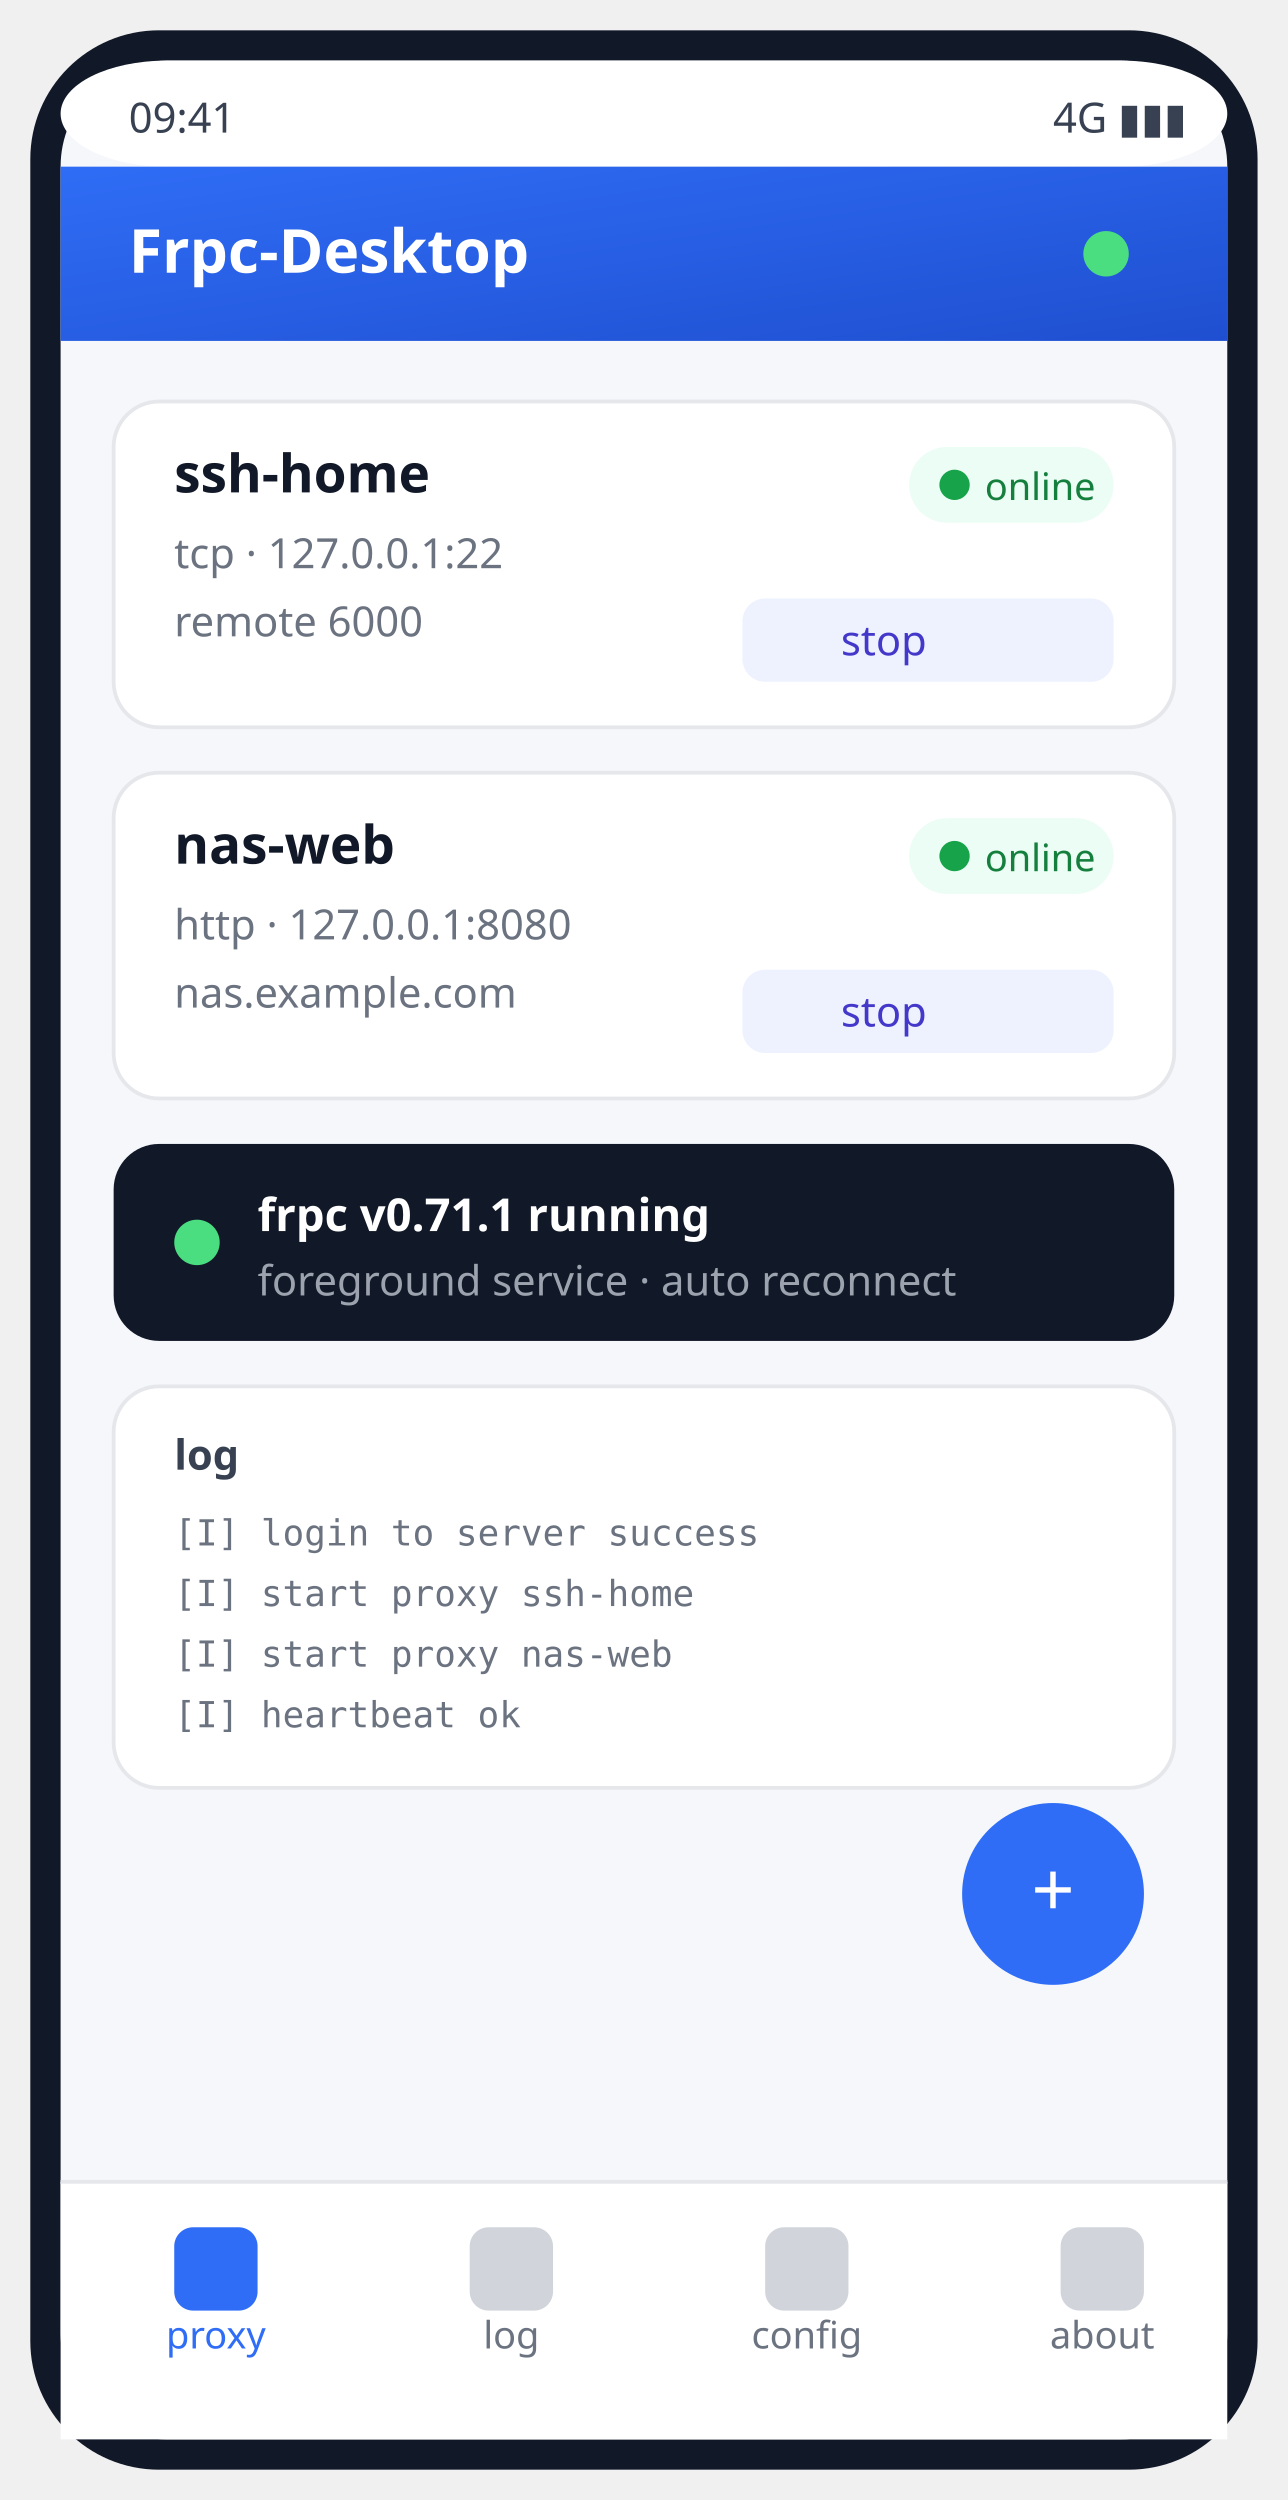
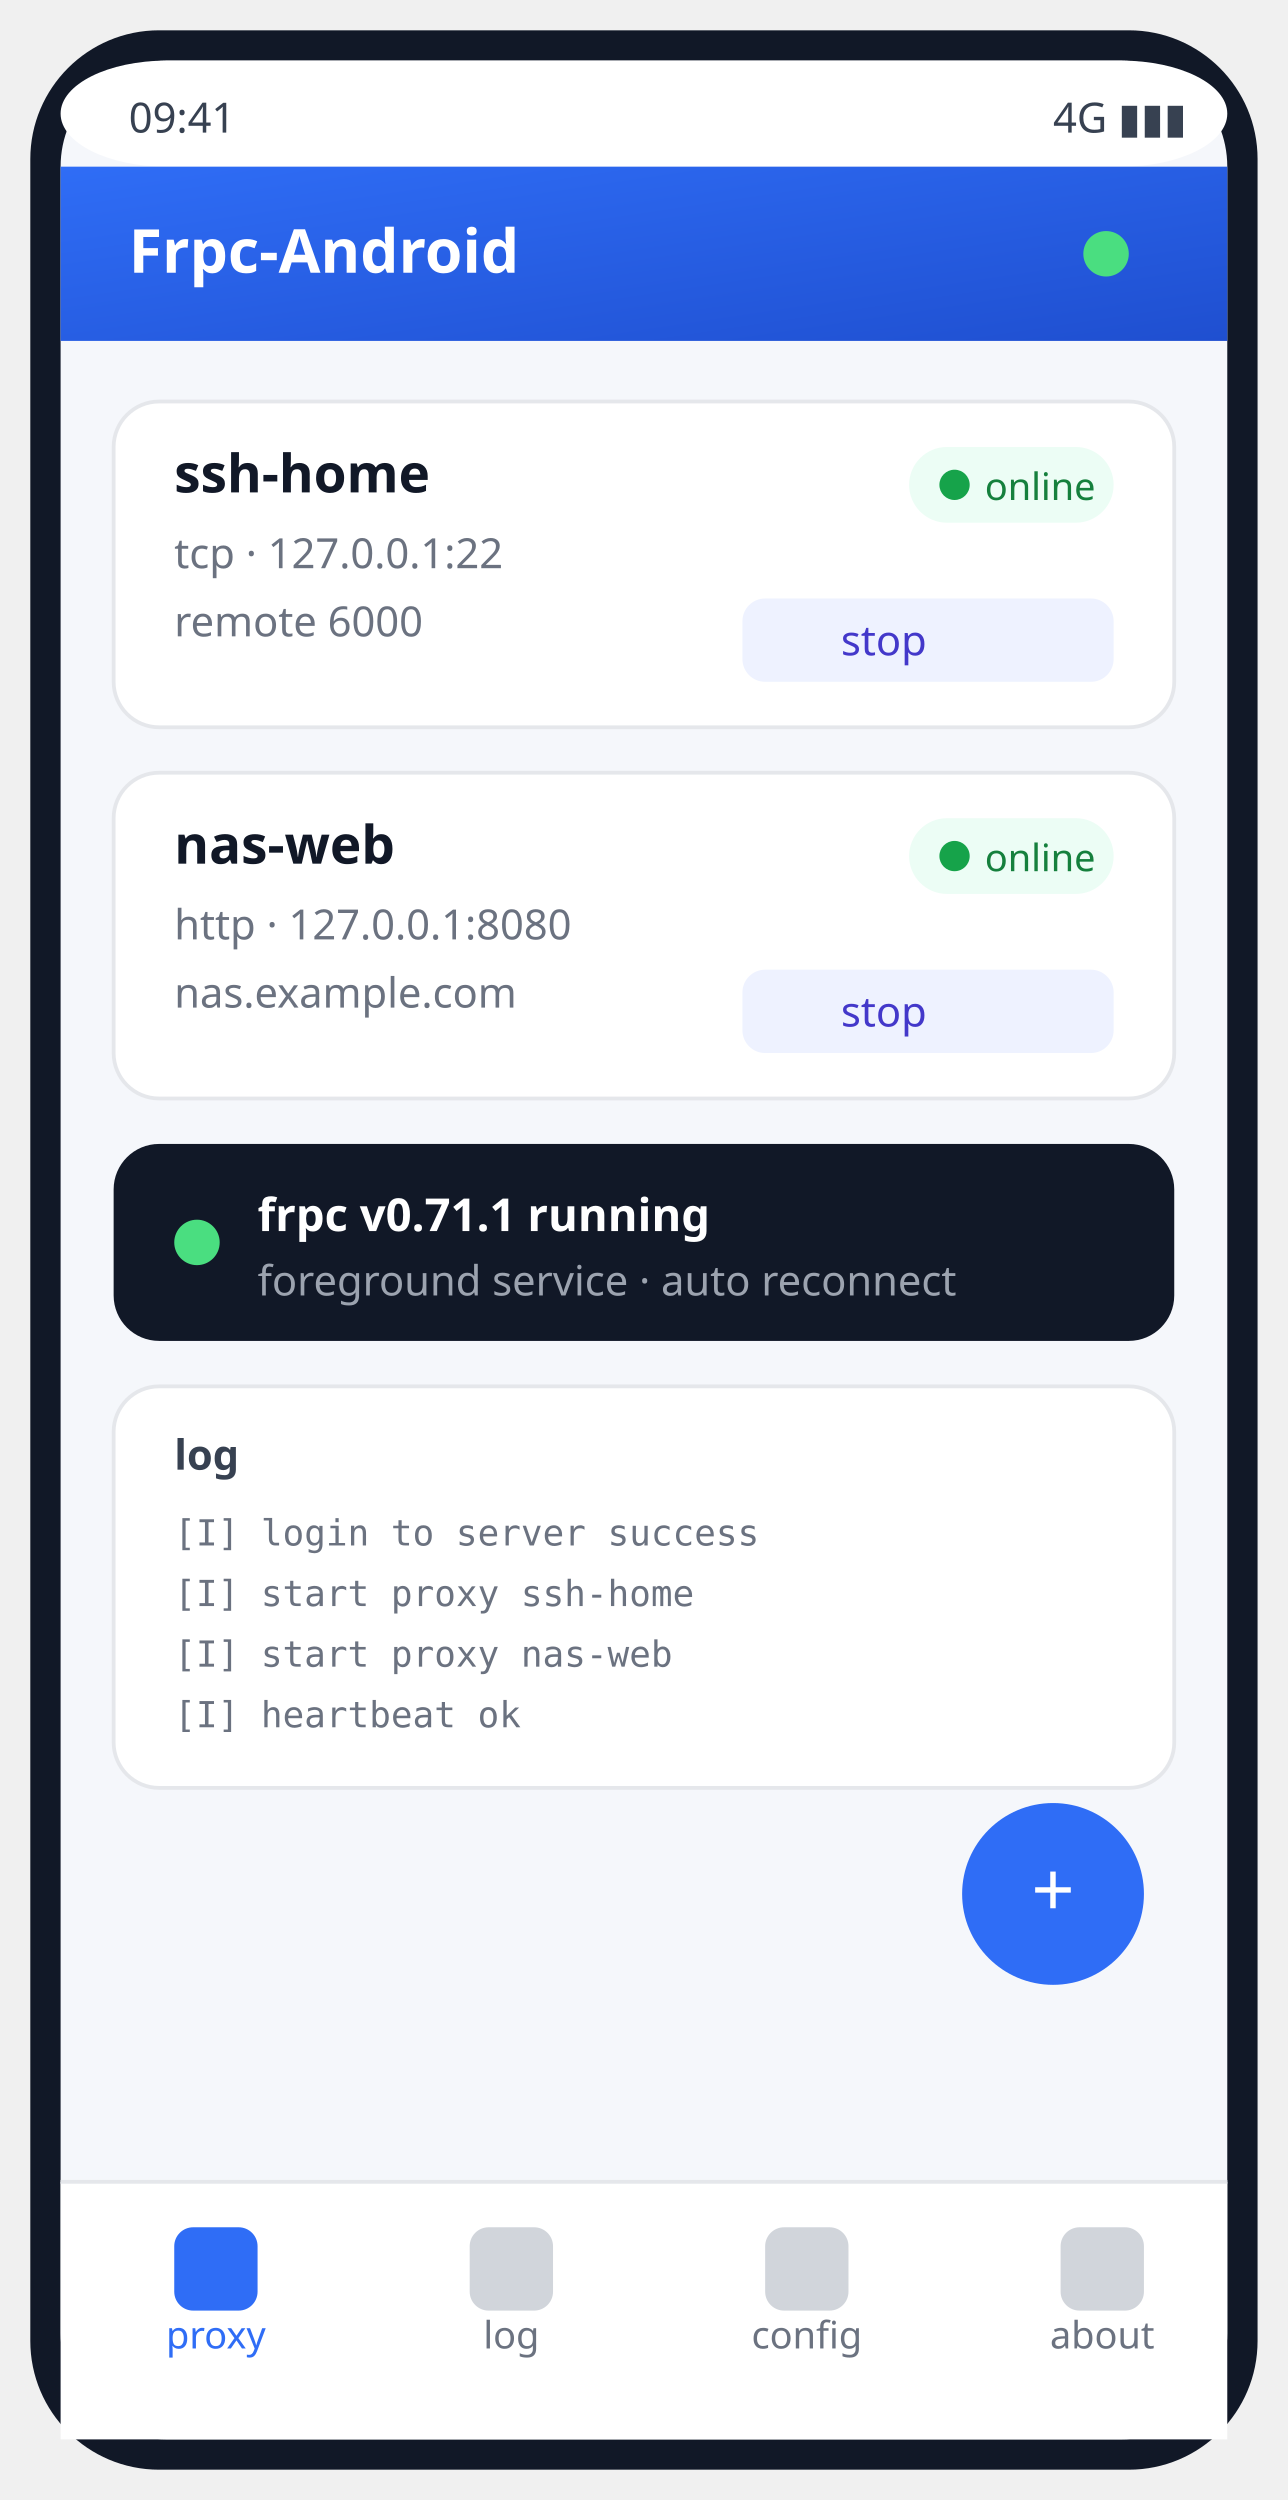
- <svg xmlns="http://www.w3.org/2000/svg" viewBox="0 0 340 660" width="340" height="660" role="img" aria-label="Frpc-Desktop Android 界面示意图">
+ <svg xmlns="http://www.w3.org/2000/svg" viewBox="0 0 340 660" width="340" height="660" role="img" aria-label="Frpc-Android 界面示意图">
  <defs>
    <linearGradient id="hdr" x1="0" y1="0" x2="1" y2="1">
      <stop offset="0" stop-color="#2f6df6" />
      <stop offset="1" stop-color="#1f4fd0" />
    </linearGradient>
  </defs>
  <rect x="8" y="8" width="324" height="644" rx="34" fill="#111827" />
  <rect x="16" y="16" width="308" height="628" rx="28" fill="#f5f7fb" />
  <rect x="16" y="16" width="308" height="28" rx="28" fill="#ffffff" />
  <text x="34" y="35" font-family="system-ui, sans-serif" font-size="11" fill="#374151">09:41</text>
  <text x="278" y="35" font-family="system-ui, sans-serif" font-size="11" fill="#374151">4G  ▮▮▮</text>
  <rect x="16" y="44" width="308" height="46" fill="url(#hdr)" />
-   <text x="34" y="72" font-family="system-ui, sans-serif" font-size="16" font-weight="600" fill="#ffffff">Frpc-Desktop</text>
+   <text x="34" y="72" font-family="system-ui, sans-serif" font-size="16" font-weight="600" fill="#ffffff">Frpc-Android</text>
  <circle cx="292" cy="67" r="6" fill="#4ade80" />
  <rect x="30" y="106" width="280" height="86" rx="12" fill="#ffffff" stroke="#e5e7eb" />
  <text x="46" y="130" font-family="system-ui, sans-serif" font-size="14" font-weight="600" fill="#111827">ssh-home</text>
  <rect x="240" y="118" width="54" height="20" rx="10" fill="#ecfdf5" />
  <circle cx="252" cy="128" r="4" fill="#16a34a" />
  <text x="260" y="132" font-family="system-ui, sans-serif" font-size="10" fill="#15803d">online</text>
  <text x="46" y="150" font-family="system-ui, sans-serif" font-size="11" fill="#6b7280">tcp · 127.0.0.1:22</text>
  <text x="46" y="168" font-family="system-ui, sans-serif" font-size="11" fill="#6b7280">remote 6000</text>
  <rect x="196" y="158" width="98" height="22" rx="6" fill="#eef2ff" />
  <text x="222" y="173" font-family="system-ui, sans-serif" font-size="11" fill="#4338ca">stop</text>
  <rect x="30" y="204" width="280" height="86" rx="12" fill="#ffffff" stroke="#e5e7eb" />
  <text x="46" y="228" font-family="system-ui, sans-serif" font-size="14" font-weight="600" fill="#111827">nas-web</text>
  <rect x="240" y="216" width="54" height="20" rx="10" fill="#ecfdf5" />
  <circle cx="252" cy="226" r="4" fill="#16a34a" />
  <text x="260" y="230" font-family="system-ui, sans-serif" font-size="10" fill="#15803d">online</text>
  <text x="46" y="248" font-family="system-ui, sans-serif" font-size="11" fill="#6b7280">http · 127.0.0.1:8080</text>
  <text x="46" y="266" font-family="system-ui, sans-serif" font-size="11" fill="#6b7280">nas.example.com</text>
  <rect x="196" y="256" width="98" height="22" rx="6" fill="#eef2ff" />
  <text x="222" y="271" font-family="system-ui, sans-serif" font-size="11" fill="#4338ca">stop</text>
  <rect x="30" y="302" width="280" height="52" rx="12" fill="#111827" />
  <circle cx="52" cy="328" r="6" fill="#4ade80" />
  <text x="68" y="325" font-family="system-ui, sans-serif" font-size="12" font-weight="600" fill="#ffffff">frpc v0.71.1 running</text>
  <text x="68" y="342" font-family="system-ui, sans-serif" font-size="11" fill="#9ca3af">foreground service · auto reconnect</text>
  <rect x="30" y="366" width="280" height="106" rx="12" fill="#ffffff" stroke="#e5e7eb" />
  <text x="46" y="388" font-family="system-ui, sans-serif" font-size="11" font-weight="600" fill="#374151">log</text>
  <text x="46" y="408" font-family="ui-monospace, monospace" font-size="9.5" fill="#6b7280">[I] login to server success</text>
  <text x="46" y="424" font-family="ui-monospace, monospace" font-size="9.5" fill="#6b7280">[I] start proxy ssh-home</text>
  <text x="46" y="440" font-family="ui-monospace, monospace" font-size="9.5" fill="#6b7280">[I] start proxy nas-web</text>
  <text x="46" y="456" font-family="ui-monospace, monospace" font-size="9.5" fill="#6b7280">[I] heartbeat ok</text>
  <circle cx="278" cy="500" r="24" fill="#2f6df6" />
  <text x="278" y="506" text-anchor="middle" font-family="system-ui, sans-serif" font-size="20" fill="#ffffff">+</text>
  <rect x="16" y="576" width="308" height="68" fill="#ffffff" />
  <line x1="16" y1="576" x2="324" y2="576" stroke="#e5e7eb" />
  <g font-family="system-ui, sans-serif" font-size="10" text-anchor="middle">
    <rect x="46" y="588" width="22" height="22" rx="5" fill="#2f6df6" />
    <text x="57" y="620" fill="#2f6df6">proxy</text>
    <rect x="124" y="588" width="22" height="22" rx="5" fill="#d1d5db" />
    <text x="135" y="620" fill="#6b7280">log</text>
    <rect x="202" y="588" width="22" height="22" rx="5" fill="#d1d5db" />
    <text x="213" y="620" fill="#6b7280">config</text>
    <rect x="280" y="588" width="22" height="22" rx="5" fill="#d1d5db" />
    <text x="291" y="620" fill="#6b7280">about</text>
  </g>
</svg>
